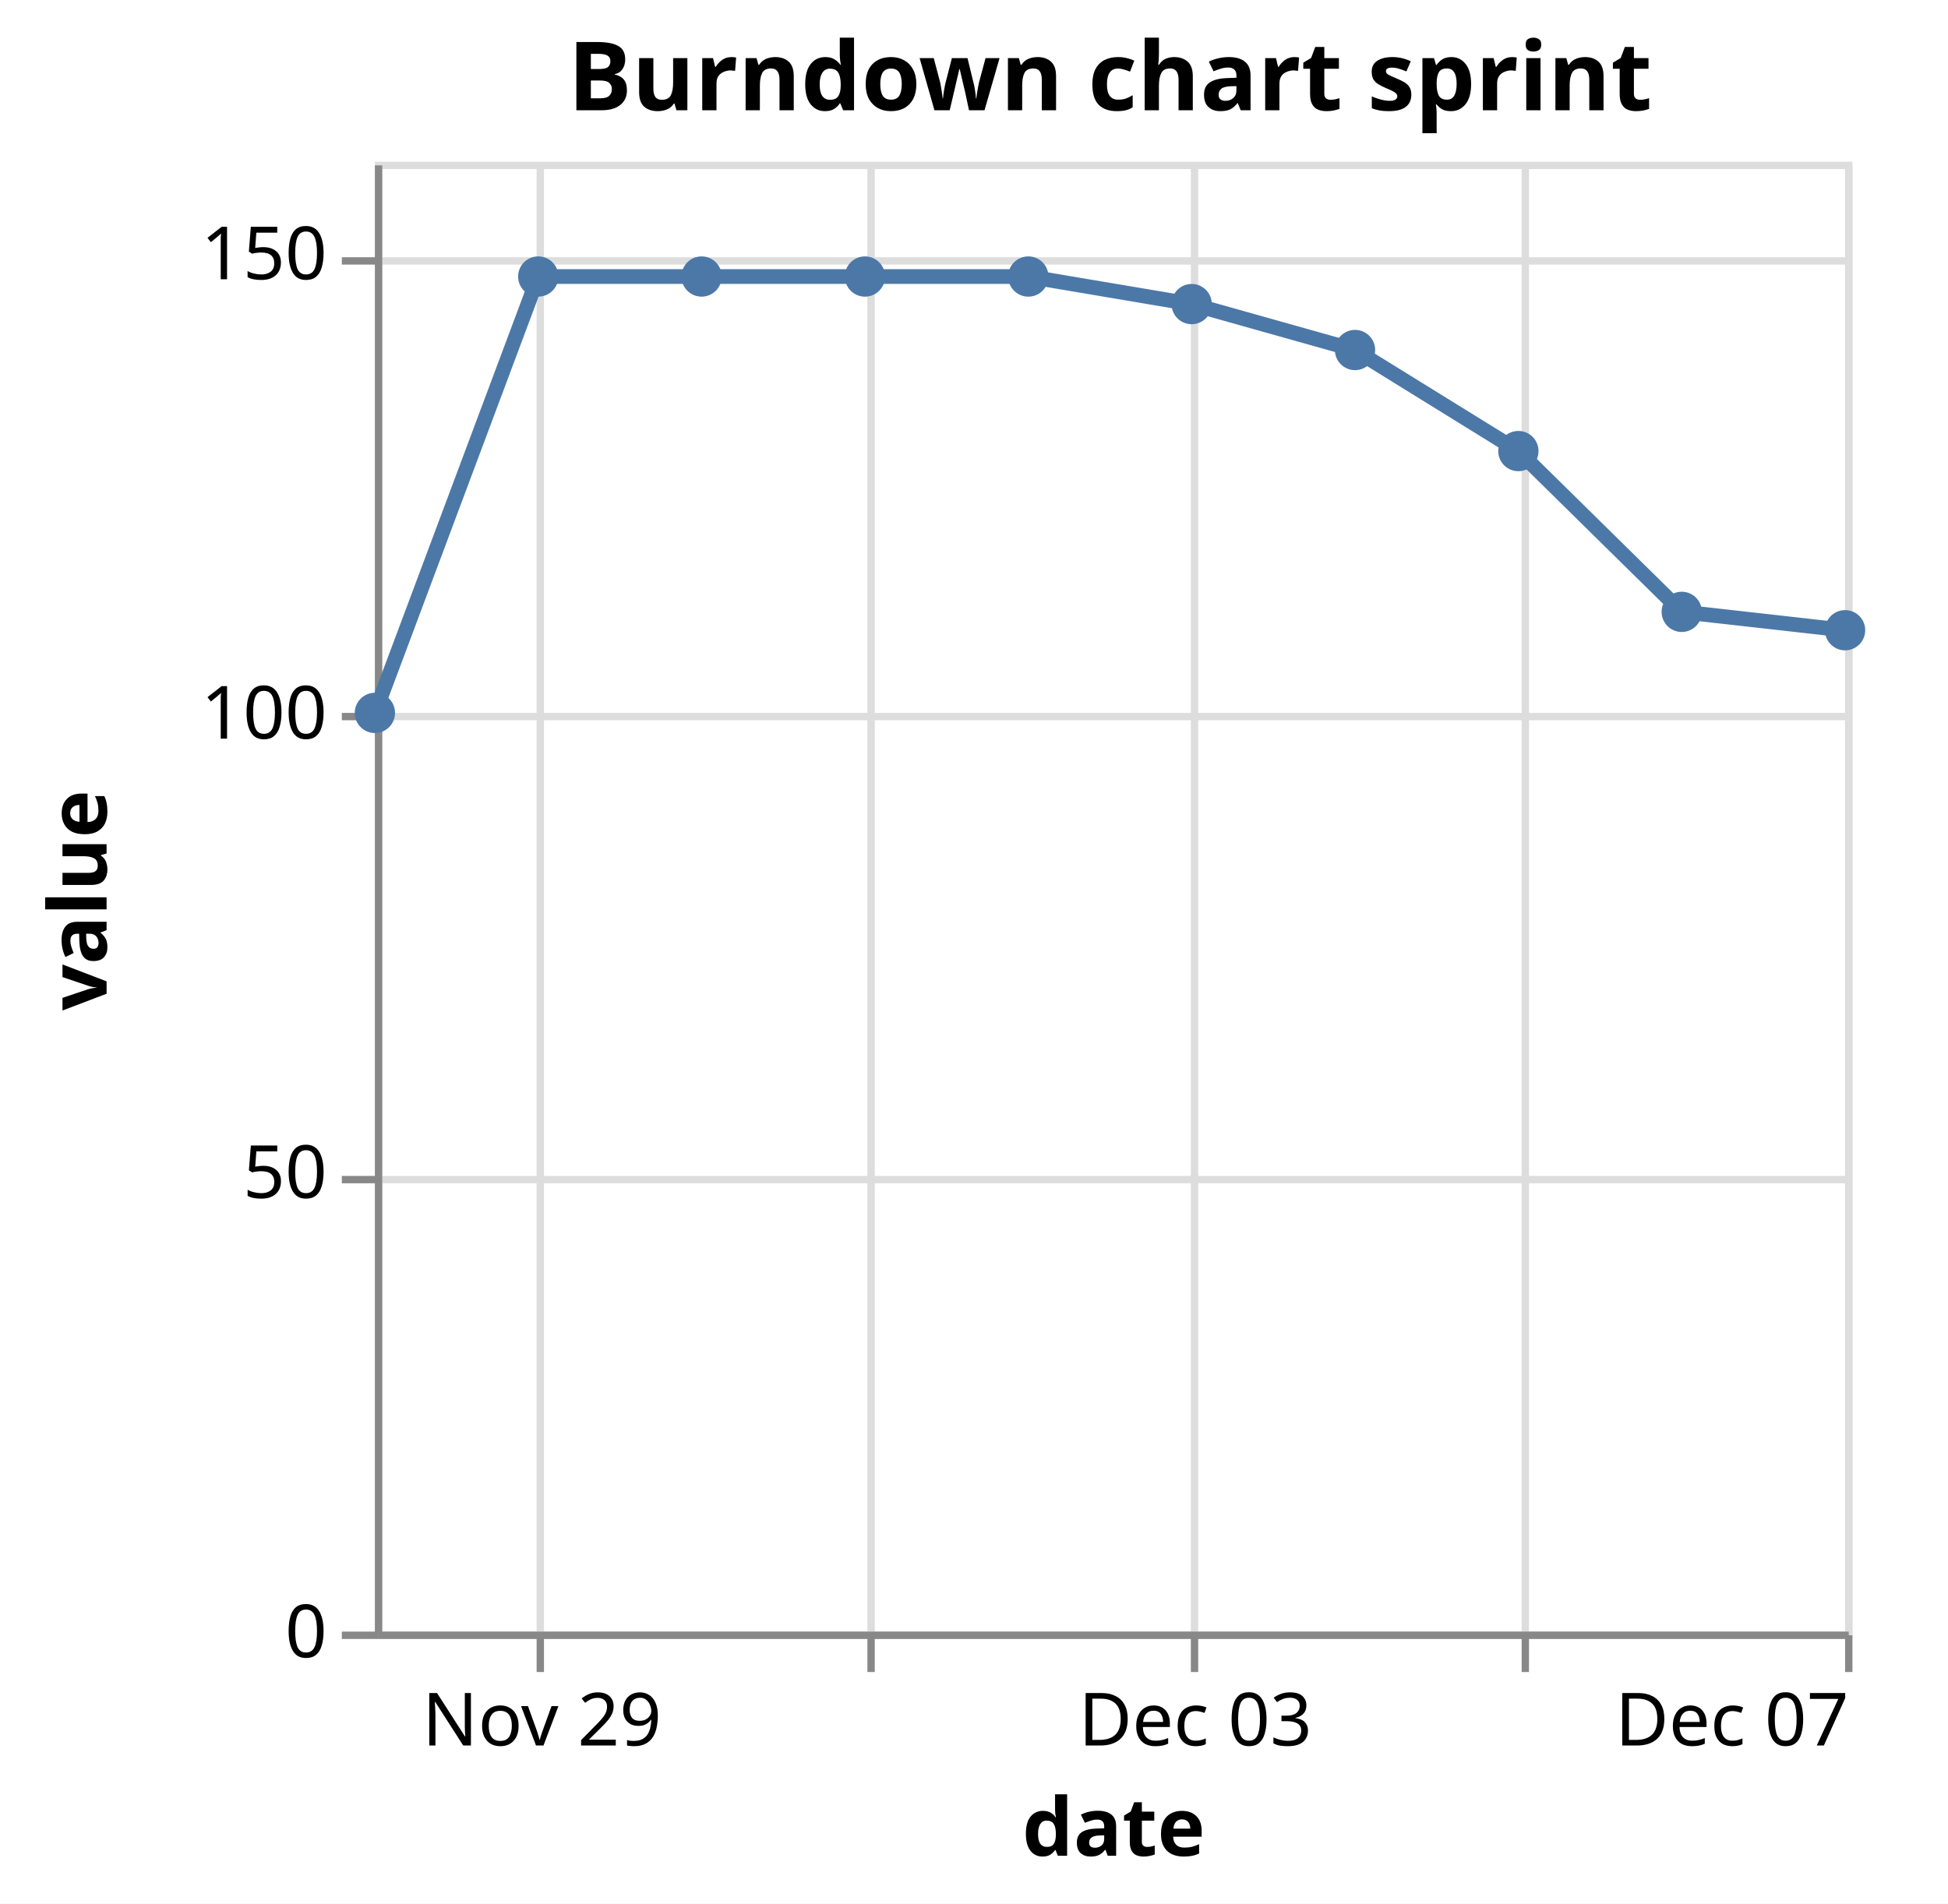
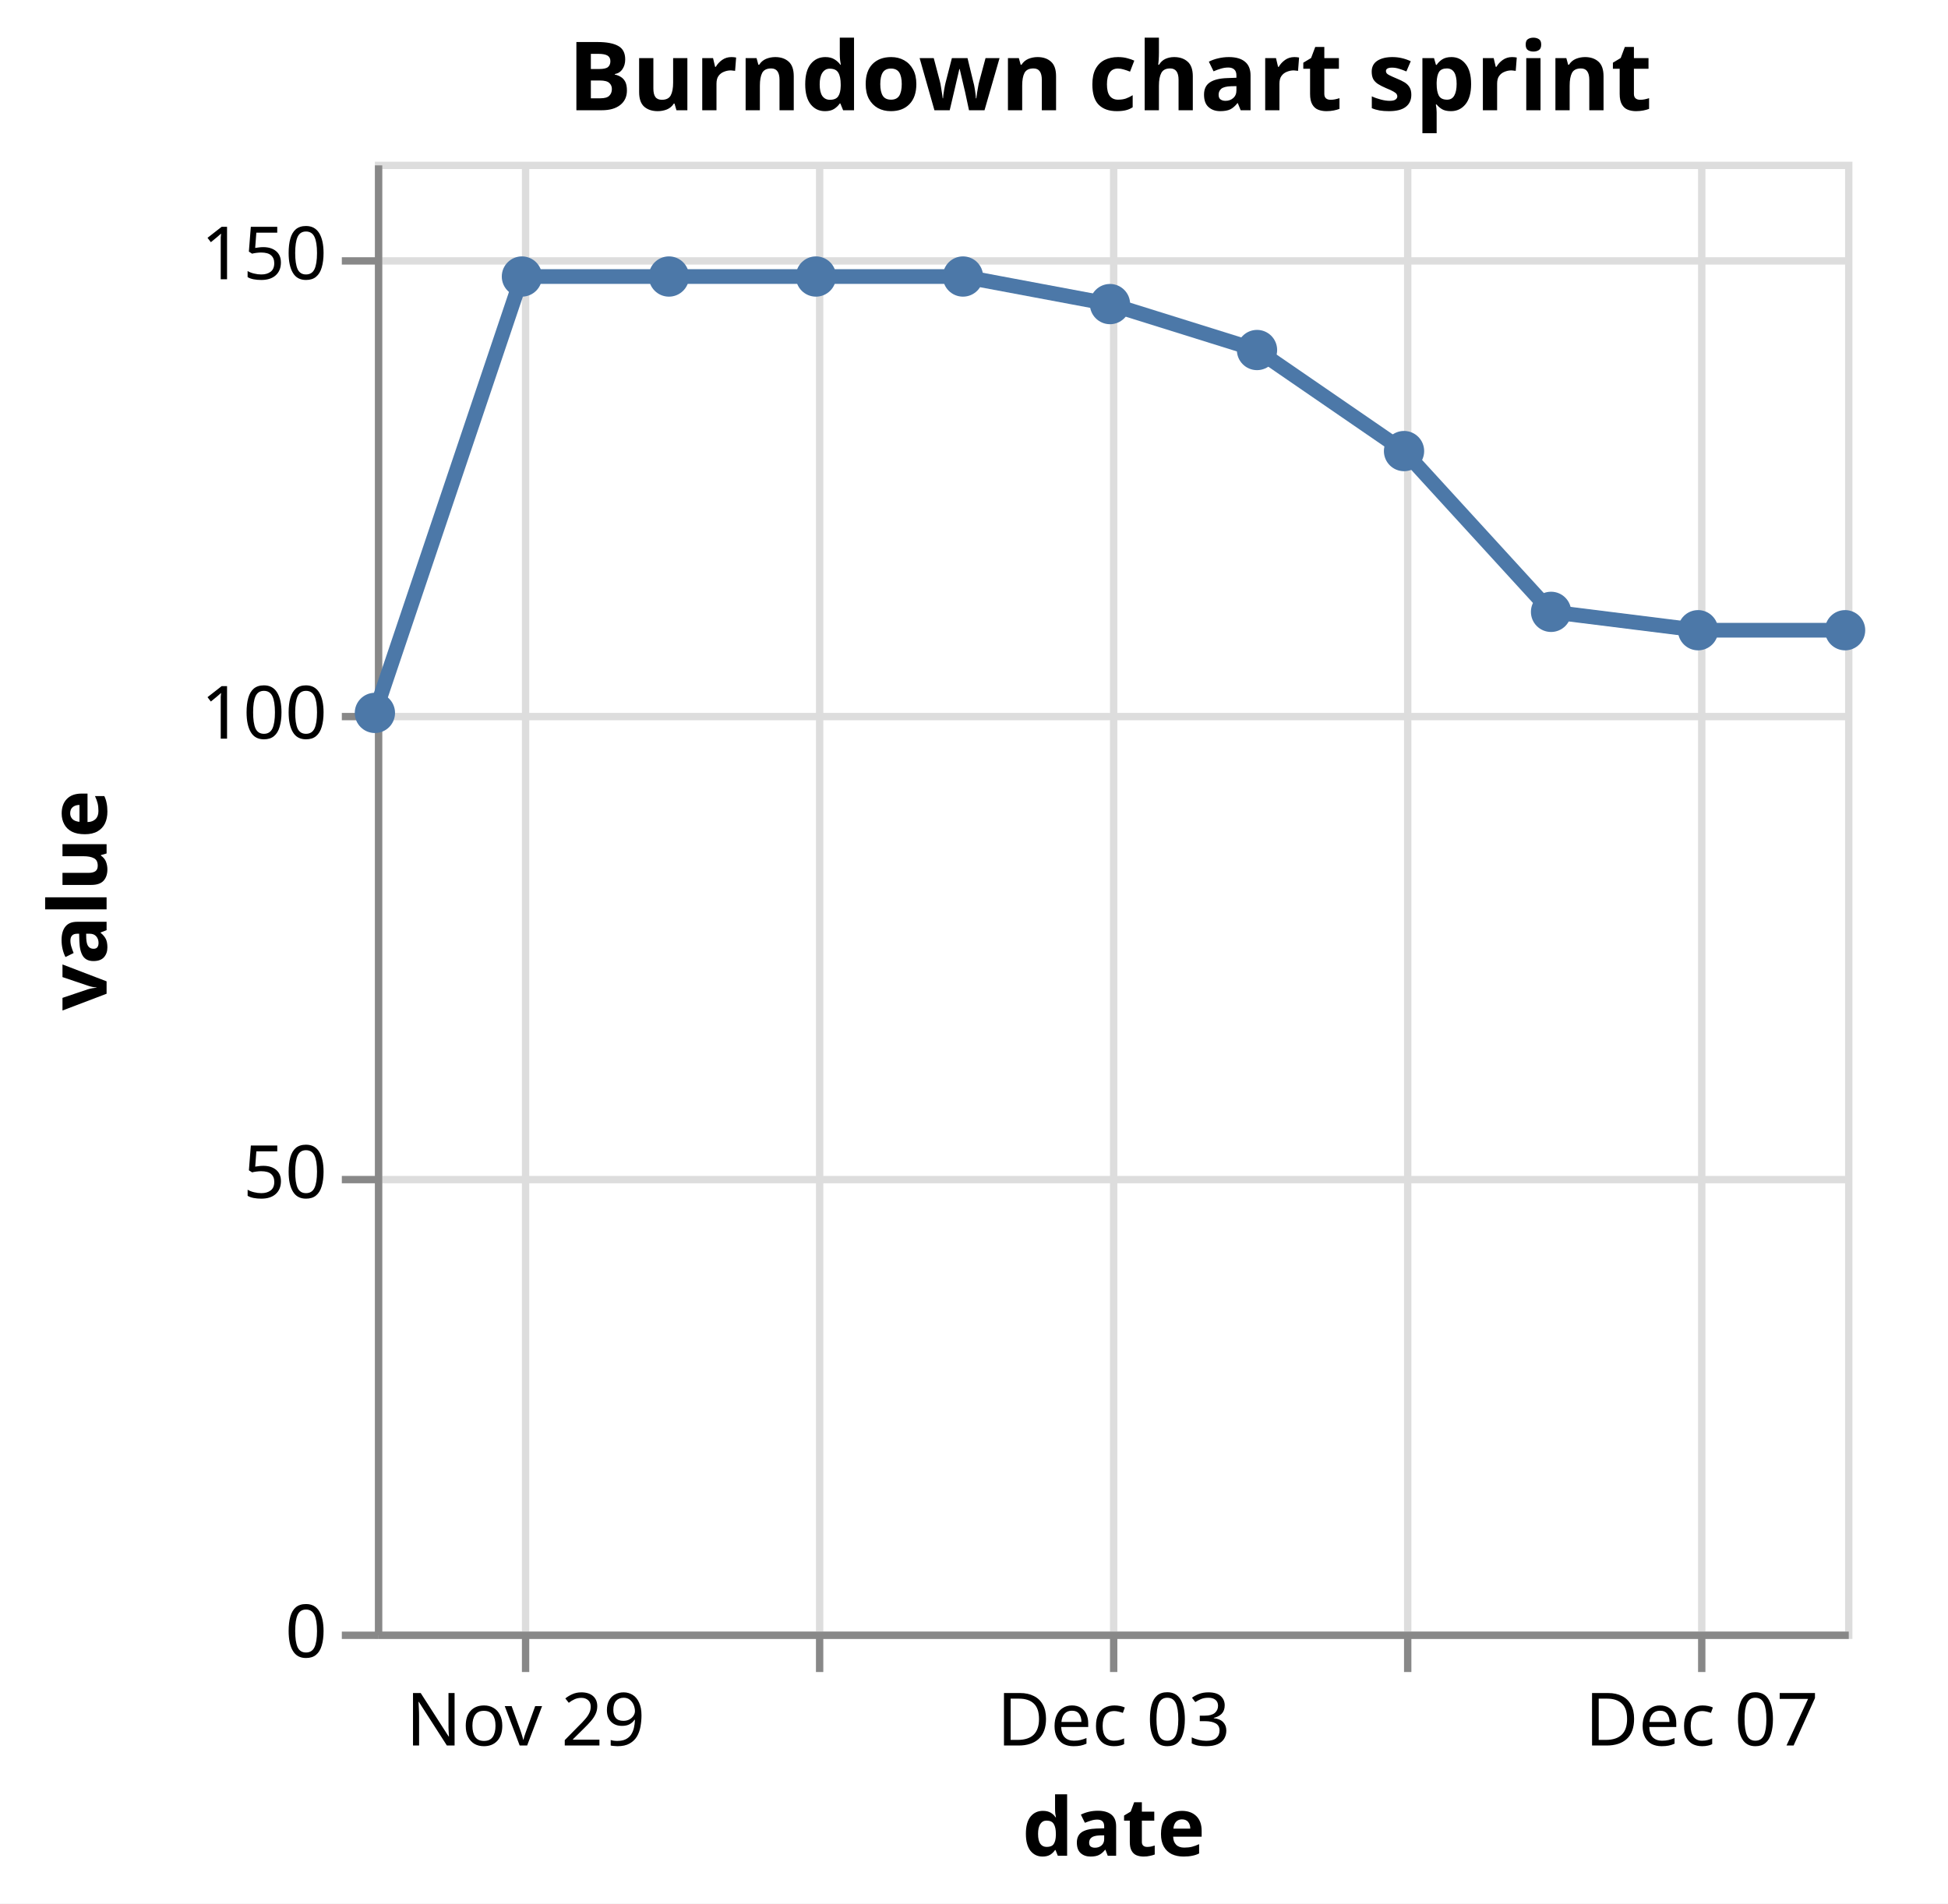
<svg xmlns="http://www.w3.org/2000/svg" version="1.1" class="marks" width="265" height="259" viewBox="0 0 265 259">
  <rect width="265" height="259" fill="white" />
  <g fill="none" stroke-miterlimit="10" transform="translate(51,22)">
    <g class="mark-group role-frame root" role="graphics-object" aria-roledescription="group mark container">
      <g transform="translate(0,0)">
        <path class="background" aria-hidden="true" d="M0.5,0.5h200v200h-200Z" stroke="#ddd" />
        <g>
          <g class="mark-group role-axis" aria-hidden="true">
            <g transform="translate(0.5,200.5)">
              <path class="background" aria-hidden="true" d="M0,0h0v0h0Z" pointer-events="none" />
              <g>
                <g class="mark-rule role-axis-grid" pointer-events="none">
-                   <line transform="translate(22,-200)" x2="0" y2="200" stroke="#ddd" stroke-width="1" opacity="1" />
-                   <line transform="translate(67,-200)" x2="0" y2="200" stroke="#ddd" stroke-width="1" opacity="1" />
-                   <line transform="translate(111,-200)" x2="0" y2="200" stroke="#ddd" stroke-width="1" opacity="1" />
-                   <line transform="translate(156,-200)" x2="0" y2="200" stroke="#ddd" stroke-width="1" opacity="1" />
-                   <line transform="translate(200,-200)" x2="0" y2="200" stroke="#ddd" stroke-width="1" opacity="1" />
+                   <line transform="translate(20,-200)" x2="0" y2="200" stroke="#ddd" stroke-width="1" opacity="1" />
+                   <line transform="translate(60,-200)" x2="0" y2="200" stroke="#ddd" stroke-width="1" opacity="1" />
+                   <line transform="translate(100,-200)" x2="0" y2="200" stroke="#ddd" stroke-width="1" opacity="1" />
+                   <line transform="translate(140,-200)" x2="0" y2="200" stroke="#ddd" stroke-width="1" opacity="1" />
+                   <line transform="translate(180,-200)" x2="0" y2="200" stroke="#ddd" stroke-width="1" opacity="1" />
                </g>
              </g>
              <path class="foreground" aria-hidden="true" d="" pointer-events="none" display="none" />
            </g>
          </g>
          <g class="mark-group role-axis" aria-hidden="true">
            <g transform="translate(0.5,0.5)">
              <path class="background" aria-hidden="true" d="M0,0h0v0h0Z" pointer-events="none" />
              <g>
                <g class="mark-rule role-axis-grid" pointer-events="none">
                  <line transform="translate(0,200)" x2="200" y2="0" stroke="#ddd" stroke-width="1" opacity="1" />
                  <line transform="translate(0,138)" x2="200" y2="0" stroke="#ddd" stroke-width="1" opacity="1" />
                  <line transform="translate(0,75)" x2="200" y2="0" stroke="#ddd" stroke-width="1" opacity="1" />
                  <line transform="translate(0,13)" x2="200" y2="0" stroke="#ddd" stroke-width="1" opacity="1" />
                </g>
              </g>
              <path class="foreground" aria-hidden="true" d="" pointer-events="none" display="none" />
            </g>
          </g>
-           <g class="mark-group role-axis" role="graphics-symbol" aria-roledescription="axis" aria-label="X-axis titled 'date' for a time scale with values from November 28 to December 07">
+           <g class="mark-group role-axis" role="graphics-symbol" aria-roledescription="axis" aria-label="X-axis titled 'date' for a time scale with values from November 28 to December 08">
            <g transform="translate(0.5,200.5)">
              <path class="background" aria-hidden="true" d="M0,0h0v0h0Z" pointer-events="none" />
              <g>
                <g class="mark-rule role-axis-tick" pointer-events="none">
-                   <line transform="translate(22,0)" x2="0" y2="5" stroke="#888" stroke-width="1" opacity="1" />
-                   <line transform="translate(67,0)" x2="0" y2="5" stroke="#888" stroke-width="1" opacity="1" />
-                   <line transform="translate(111,0)" x2="0" y2="5" stroke="#888" stroke-width="1" opacity="1" />
-                   <line transform="translate(156,0)" x2="0" y2="5" stroke="#888" stroke-width="1" opacity="1" />
-                   <line transform="translate(200,0)" x2="0" y2="5" stroke="#888" stroke-width="1" opacity="1" />
+                   <line transform="translate(20,0)" x2="0" y2="5" stroke="#888" stroke-width="1" opacity="1" />
+                   <line transform="translate(60,0)" x2="0" y2="5" stroke="#888" stroke-width="1" opacity="1" />
+                   <line transform="translate(100,0)" x2="0" y2="5" stroke="#888" stroke-width="1" opacity="1" />
+                   <line transform="translate(140,0)" x2="0" y2="5" stroke="#888" stroke-width="1" opacity="1" />
+                   <line transform="translate(180,0)" x2="0" y2="5" stroke="#888" stroke-width="1" opacity="1" />
                </g>
                <g class="mark-text role-axis-label" pointer-events="none">
-                   <text text-anchor="middle" transform="translate(22.22222,15)" font-family="sans-serif" font-size="10px" fill="#000" opacity="1">Nov 29</text>
-                   <text text-anchor="middle" transform="translate(66.66667,15)" font-family="sans-serif" font-size="10px" fill="#000" opacity="0">Dec 01</text>
-                   <text text-anchor="middle" transform="translate(111.1111,15)" font-family="sans-serif" font-size="10px" fill="#000" opacity="1">Dec 03</text>
-                   <text text-anchor="middle" transform="translate(155.5556,15)" font-family="sans-serif" font-size="10px" fill="#000" opacity="0">Dec 05</text>
-                   <text text-anchor="end" transform="translate(200,15)" font-family="sans-serif" font-size="10px" fill="#000" opacity="1">Dec 07</text>
+                   <text text-anchor="middle" transform="translate(20,15)" font-family="sans-serif" font-size="10px" fill="#000" opacity="1">Nov 29</text>
+                   <text text-anchor="middle" transform="translate(60,15)" font-family="sans-serif" font-size="10px" fill="#000" opacity="0">Dec 01</text>
+                   <text text-anchor="middle" transform="translate(100,15)" font-family="sans-serif" font-size="10px" fill="#000" opacity="1">Dec 03</text>
+                   <text text-anchor="middle" transform="translate(140,15)" font-family="sans-serif" font-size="10px" fill="#000" opacity="0">Dec 05</text>
+                   <text text-anchor="middle" transform="translate(180,15)" font-family="sans-serif" font-size="10px" fill="#000" opacity="1">Dec 07</text>
                </g>
                <g class="mark-rule role-axis-domain" pointer-events="none">
                  <line transform="translate(0,0)" x2="200" y2="0" stroke="#888" stroke-width="1" opacity="1" />
                </g>
                <g class="mark-text role-axis-title" pointer-events="none">
                  <text text-anchor="middle" transform="translate(100,30)" font-family="sans-serif" font-size="11px" font-weight="bold" fill="#000" opacity="1">date</text>
                </g>
              </g>
              <path class="foreground" aria-hidden="true" d="" pointer-events="none" display="none" />
            </g>
          </g>
          <g class="mark-group role-axis" role="graphics-symbol" aria-roledescription="axis" aria-label="Y-axis titled 'value' for a linear scale with values from 0 to 160">
            <g transform="translate(0.5,0.5)">
              <path class="background" aria-hidden="true" d="M0,0h0v0h0Z" pointer-events="none" />
              <g>
                <g class="mark-rule role-axis-tick" pointer-events="none">
                  <line transform="translate(0,200)" x2="-5" y2="0" stroke="#888" stroke-width="1" opacity="1" />
                  <line transform="translate(0,138)" x2="-5" y2="0" stroke="#888" stroke-width="1" opacity="1" />
                  <line transform="translate(0,75)" x2="-5" y2="0" stroke="#888" stroke-width="1" opacity="1" />
                  <line transform="translate(0,13)" x2="-5" y2="0" stroke="#888" stroke-width="1" opacity="1" />
                </g>
                <g class="mark-text role-axis-label" pointer-events="none">
                  <text text-anchor="end" transform="translate(-7,203)" font-family="sans-serif" font-size="10px" fill="#000" opacity="1">0</text>
                  <text text-anchor="end" transform="translate(-7,140.5)" font-family="sans-serif" font-size="10px" fill="#000" opacity="1">50</text>
                  <text text-anchor="end" transform="translate(-7,78)" font-family="sans-serif" font-size="10px" fill="#000" opacity="1">100</text>
                  <text text-anchor="end" transform="translate(-7,15.5)" font-family="sans-serif" font-size="10px" fill="#000" opacity="1">150</text>
                </g>
                <g class="mark-rule role-axis-domain" pointer-events="none">
                  <line transform="translate(0,200)" x2="0" y2="-200" stroke="#888" stroke-width="1" opacity="1" />
                </g>
                <g class="mark-text role-axis-title" pointer-events="none">
                  <text text-anchor="middle" transform="translate(-35,100) rotate(-90) translate(0,-2)" font-family="sans-serif" font-size="11px" font-weight="bold" fill="#000" opacity="1">value</text>
                </g>
              </g>
              <path class="foreground" aria-hidden="true" d="" pointer-events="none" display="none" />
            </g>
          </g>
          <g class="mark-line role-mark layer_0_layer_0_marks" role="graphics-object" aria-roledescription="line mark container">
-             <path aria-label="date: Nov 28; value: 100" role="graphics-symbol" aria-roledescription="line mark" d="M0,75L22.222,15.625L44.444,15.625L66.667,15.625L88.889,15.625L111.111,19.375L133.333,25.625L155.556,39.375L177.778,61.25L200,63.75" stroke="#4c78a8" stroke-width="2" />
+             <path aria-label="date: Nov 28; value: 100" role="graphics-symbol" aria-roledescription="line mark" d="M0,75L20,15.625L40,15.625L60,15.625L80,15.625L100,19.375L120,25.625L140,39.375L160,61.25L180,63.75L200,63.75" stroke="#4c78a8" stroke-width="2" />
          </g>
          <g class="mark-symbol role-mark layer_0_layer_1_marks" role="graphics-object" aria-roledescription="symbol mark container">
            <path aria-label="date: Nov 28; value: 100" role="graphics-symbol" aria-roledescription="point" transform="translate(0,75)" d="M2.739,0A2.739,2.739,0,1,1,-2.739,0A2.739,2.739,0,1,1,2.739,0" fill="#4c78a8" stroke-width="2" opacity="1" />
-             <path aria-label="date: Nov 29; value: 147.5" role="graphics-symbol" aria-roledescription="point" transform="translate(22.22222,15.625)" d="M2.739,0A2.739,2.739,0,1,1,-2.739,0A2.739,2.739,0,1,1,2.739,0" fill="#4c78a8" stroke-width="2" opacity="1" />
-             <path aria-label="date: Nov 30; value: 147.5" role="graphics-symbol" aria-roledescription="point" transform="translate(44.44444,15.625)" d="M2.739,0A2.739,2.739,0,1,1,-2.739,0A2.739,2.739,0,1,1,2.739,0" fill="#4c78a8" stroke-width="2" opacity="1" />
-             <path aria-label="date: Dec 01; value: 147.5" role="graphics-symbol" aria-roledescription="point" transform="translate(66.66667,15.625)" d="M2.739,0A2.739,2.739,0,1,1,-2.739,0A2.739,2.739,0,1,1,2.739,0" fill="#4c78a8" stroke-width="2" opacity="1" />
-             <path aria-label="date: Dec 02; value: 147.5" role="graphics-symbol" aria-roledescription="point" transform="translate(88.88889,15.625)" d="M2.739,0A2.739,2.739,0,1,1,-2.739,0A2.739,2.739,0,1,1,2.739,0" fill="#4c78a8" stroke-width="2" opacity="1" />
-             <path aria-label="date: Dec 03; value: 144.5" role="graphics-symbol" aria-roledescription="point" transform="translate(111.1111,19.375)" d="M2.739,0A2.739,2.739,0,1,1,-2.739,0A2.739,2.739,0,1,1,2.739,0" fill="#4c78a8" stroke-width="2" opacity="1" />
-             <path aria-label="date: Dec 04; value: 139.5" role="graphics-symbol" aria-roledescription="point" transform="translate(133.3333,25.625)" d="M2.739,0A2.739,2.739,0,1,1,-2.739,0A2.739,2.739,0,1,1,2.739,0" fill="#4c78a8" stroke-width="2" opacity="1" />
-             <path aria-label="date: Dec 05; value: 128.5" role="graphics-symbol" aria-roledescription="point" transform="translate(155.5556,39.375)" d="M2.739,0A2.739,2.739,0,1,1,-2.739,0A2.739,2.739,0,1,1,2.739,0" fill="#4c78a8" stroke-width="2" opacity="1" />
-             <path aria-label="date: Dec 06; value: 111" role="graphics-symbol" aria-roledescription="point" transform="translate(177.7778,61.25)" d="M2.739,0A2.739,2.739,0,1,1,-2.739,0A2.739,2.739,0,1,1,2.739,0" fill="#4c78a8" stroke-width="2" opacity="1" />
-             <path aria-label="date: Dec 07; value: 109" role="graphics-symbol" aria-roledescription="point" transform="translate(200,63.75)" d="M2.739,0A2.739,2.739,0,1,1,-2.739,0A2.739,2.739,0,1,1,2.739,0" fill="#4c78a8" stroke-width="2" opacity="1" />
+             <path aria-label="date: Nov 29; value: 147.5" role="graphics-symbol" aria-roledescription="point" transform="translate(20,15.625)" d="M2.739,0A2.739,2.739,0,1,1,-2.739,0A2.739,2.739,0,1,1,2.739,0" fill="#4c78a8" stroke-width="2" opacity="1" />
+             <path aria-label="date: Nov 30; value: 147.5" role="graphics-symbol" aria-roledescription="point" transform="translate(40,15.625)" d="M2.739,0A2.739,2.739,0,1,1,-2.739,0A2.739,2.739,0,1,1,2.739,0" fill="#4c78a8" stroke-width="2" opacity="1" />
+             <path aria-label="date: Dec 01; value: 147.5" role="graphics-symbol" aria-roledescription="point" transform="translate(60,15.625)" d="M2.739,0A2.739,2.739,0,1,1,-2.739,0A2.739,2.739,0,1,1,2.739,0" fill="#4c78a8" stroke-width="2" opacity="1" />
+             <path aria-label="date: Dec 02; value: 147.5" role="graphics-symbol" aria-roledescription="point" transform="translate(80,15.625)" d="M2.739,0A2.739,2.739,0,1,1,-2.739,0A2.739,2.739,0,1,1,2.739,0" fill="#4c78a8" stroke-width="2" opacity="1" />
+             <path aria-label="date: Dec 03; value: 144.5" role="graphics-symbol" aria-roledescription="point" transform="translate(100,19.375)" d="M2.739,0A2.739,2.739,0,1,1,-2.739,0A2.739,2.739,0,1,1,2.739,0" fill="#4c78a8" stroke-width="2" opacity="1" />
+             <path aria-label="date: Dec 04; value: 139.5" role="graphics-symbol" aria-roledescription="point" transform="translate(120,25.625)" d="M2.739,0A2.739,2.739,0,1,1,-2.739,0A2.739,2.739,0,1,1,2.739,0" fill="#4c78a8" stroke-width="2" opacity="1" />
+             <path aria-label="date: Dec 05; value: 128.5" role="graphics-symbol" aria-roledescription="point" transform="translate(140,39.375)" d="M2.739,0A2.739,2.739,0,1,1,-2.739,0A2.739,2.739,0,1,1,2.739,0" fill="#4c78a8" stroke-width="2" opacity="1" />
+             <path aria-label="date: Dec 06; value: 111" role="graphics-symbol" aria-roledescription="point" transform="translate(160,61.25)" d="M2.739,0A2.739,2.739,0,1,1,-2.739,0A2.739,2.739,0,1,1,2.739,0" fill="#4c78a8" stroke-width="2" opacity="1" />
+             <path aria-label="date: Dec 07; value: 109" role="graphics-symbol" aria-roledescription="point" transform="translate(180,63.75)" d="M2.739,0A2.739,2.739,0,1,1,-2.739,0A2.739,2.739,0,1,1,2.739,0" fill="#4c78a8" stroke-width="2" opacity="1" />
+             <path aria-label="date: Dec 08; value: 109" role="graphics-symbol" aria-roledescription="point" transform="translate(200,63.75)" d="M2.739,0A2.739,2.739,0,1,1,-2.739,0A2.739,2.739,0,1,1,2.739,0" fill="#4c78a8" stroke-width="2" opacity="1" />
          </g>
          <g class="mark-group role-title">
            <g transform="translate(100,-17)">
              <path class="background" aria-hidden="true" d="M0,0h0v0h0Z" pointer-events="none" />
              <g>
                <g class="mark-text role-title-text" role="graphics-symbol" aria-roledescription="title" aria-label="Title text 'Burndown chart sprint'" pointer-events="none">
                  <text text-anchor="middle" transform="translate(0,10)" font-family="sans-serif" font-size="13px" font-weight="bold" fill="#000" opacity="1">Burndown chart sprint</text>
                </g>
              </g>
              <path class="foreground" aria-hidden="true" d="" pointer-events="none" display="none" />
            </g>
          </g>
        </g>
        <path class="foreground" aria-hidden="true" d="" display="none" />
      </g>
    </g>
  </g>
</svg>
